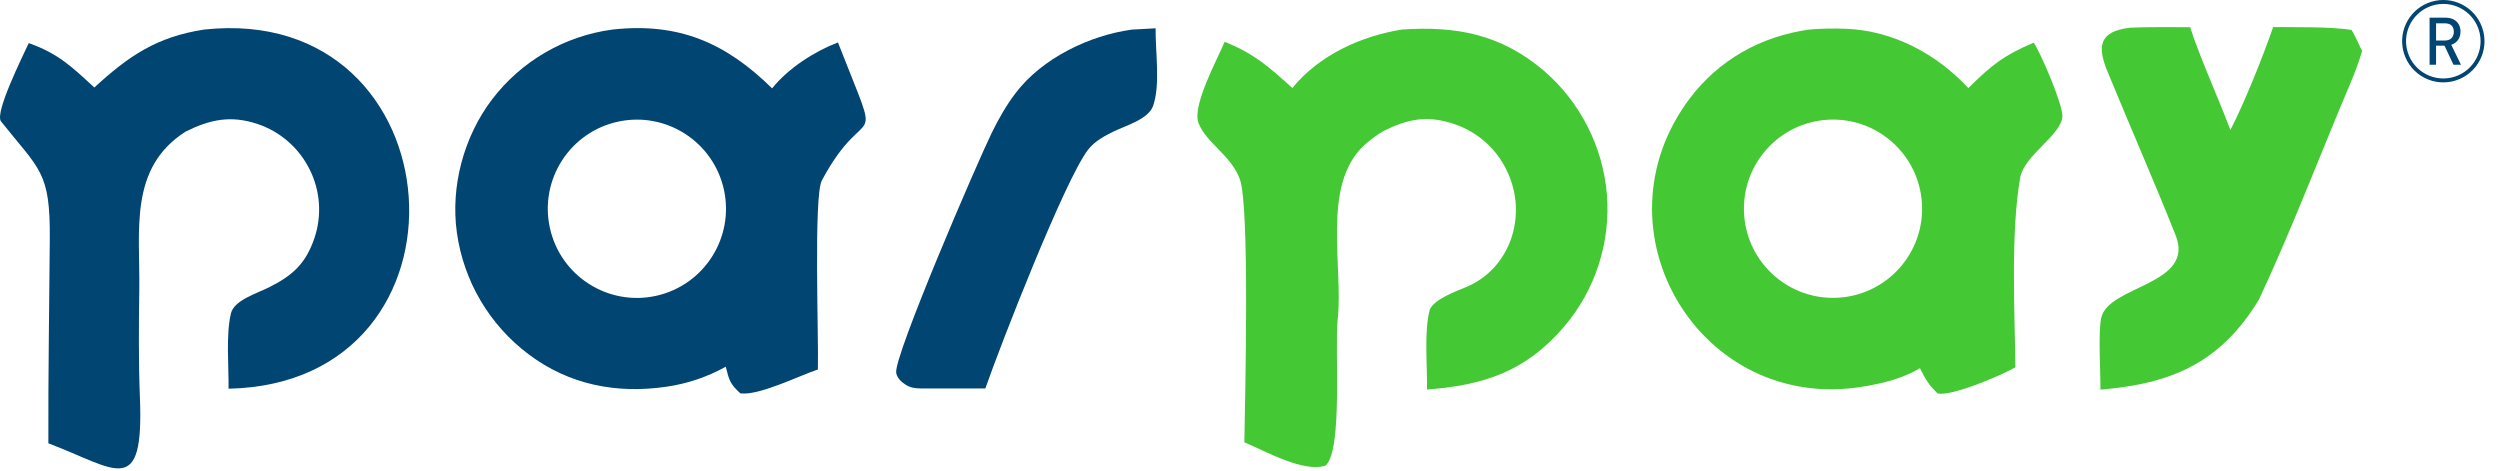
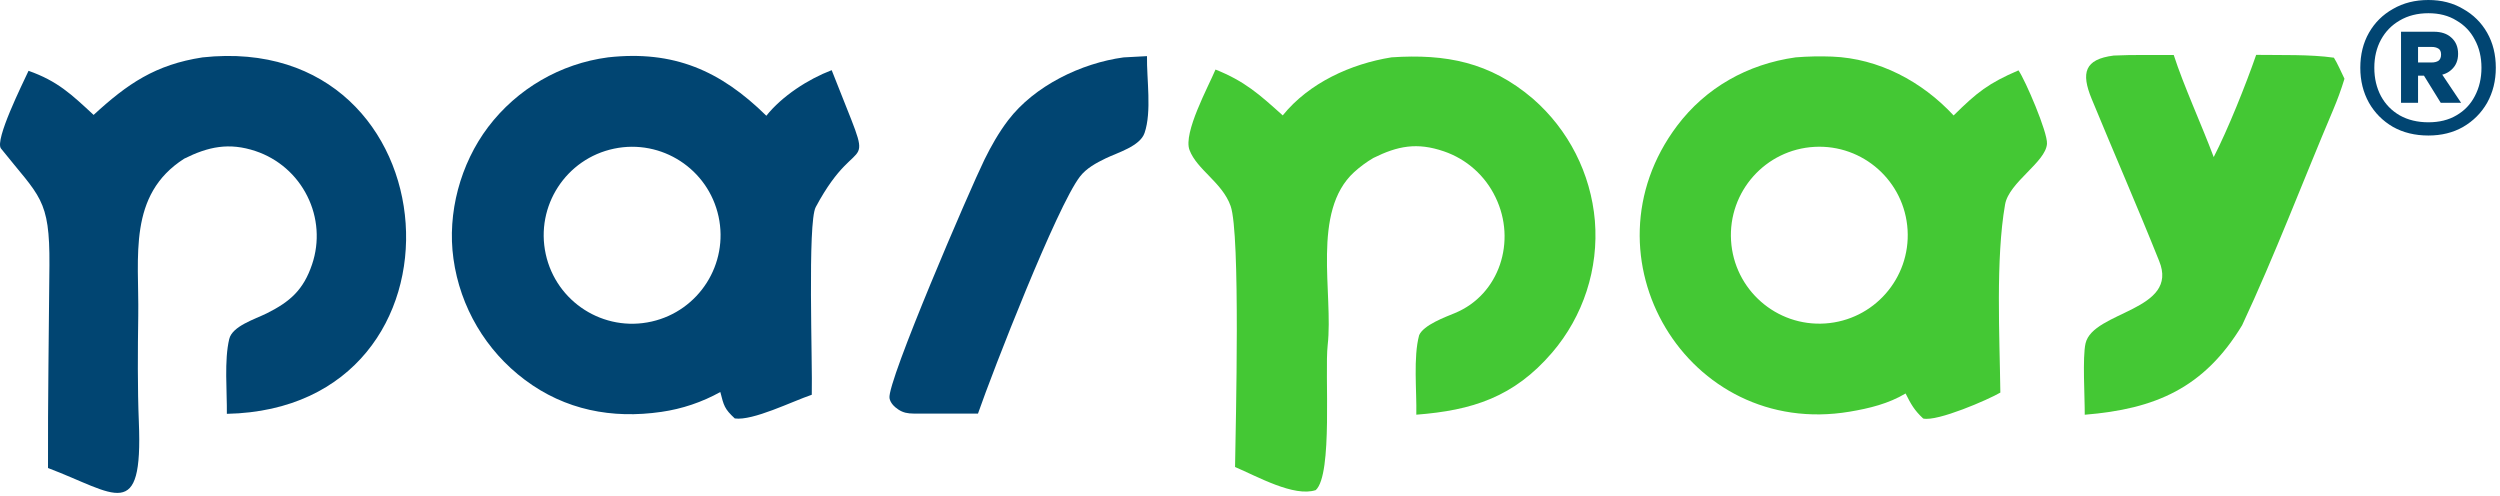
- <svg xmlns="http://www.w3.org/2000/svg" width="531" height="100" viewBox="0 0 531 100" fill="none">
-   <path d="M384.28 6.274C386.87 6.065 389.466 6.011 392.061 6.111C402.08 6.504 411.324 11.432 418.074 18.709C423.101 13.742 425.524 11.826 431.956 9.056C433.402 11.125 438.222 22.323 438.055 24.775C437.781 28.719 429.921 32.997 429.088 37.744C427.048 49.369 427.926 66.109 428.076 78.012C425.547 79.5 414.576 84.273 411.562 83.564C409.672 81.805 408.935 80.481 407.794 78.202C404.164 80.383 400.04 81.392 395.819 82.1C361.073 87.928 337.863 48.845 358.914 20.898C365.017 12.8 373.926 7.724 384.28 6.274ZM408.222 43.188C407.592 32.798 398.7 24.865 388.311 25.427C377.829 25.994 369.81 34.991 370.445 45.476C371.079 55.961 380.125 63.924 390.598 63.222C400.978 62.526 408.852 53.577 408.222 43.188Z" fill="#44C834" />
-   <path fill-rule="evenodd" clip-rule="evenodd" d="M130.122 6.275C144.163 4.727 154.168 9.098 163.998 18.771C167.354 14.555 172.952 10.93 177.981 9.016C187.903 34.477 184.294 20.109 174.562 38.327C172.793 41.639 173.904 71.584 173.72 78.477C169.472 79.917 161.15 84.08 157.247 83.548C155.023 81.492 154.892 80.799 154.149 77.891C150.239 80.067 145.963 81.508 141.534 82.142C130.964 83.682 120.926 81.742 112.32 75.286C103.971 69.041 98.468 59.712 97.038 49.38C95.669 39.597 98.518 29.051 104.457 21.189C110.679 12.989 119.92 7.619 130.122 6.275ZM153.769 40.327C151.565 30.173 141.594 23.693 131.426 25.808C121.129 27.949 114.553 38.079 116.784 48.362C119.016 58.645 129.199 65.135 139.456 62.811C149.585 60.515 155.972 50.481 153.769 40.327Z" fill="#014572" />
-   <path d="M297.782 6.271C309.4 5.494 318.833 7.279 328.002 15.089C335.664 21.743 340.436 31.121 341.304 41.235C342.137 51.491 338.841 61.655 332.148 69.467C323.966 78.995 315.049 81.82 303.091 82.744C303.201 77.702 302.417 70.439 303.699 65.727C304.646 63.544 309.303 61.848 311.383 60.984C320.9 57.035 324.592 45.572 320.045 36.223C317.833 31.591 313.85 28.046 308.995 26.387C303.201 24.405 299.095 25.239 293.896 27.806C292.424 28.673 291.045 29.69 289.78 30.839C280.603 39.24 285.37 56.761 284.123 67.862C283.449 73.873 285.269 95.515 281.568 98.883C276.911 100.421 269.024 95.94 264.301 93.938C264.45 84.465 265.468 44.043 263.353 38.083C261.56 33.033 256.15 30.344 254.55 26.092C253.175 22.428 258.586 12.54 260.119 8.883C266.393 11.383 269.522 14.213 274.505 18.696C280.131 11.733 289.093 7.66 297.782 6.271Z" fill="#44C834" />
-   <path d="M43.352 6.279C97.62 0.396 103.238 81.439 48.547 82.561C48.606 77.75 47.958 71.101 49.058 66.544C49.727 63.774 54.512 62.336 57.08 61.056C62.086 58.559 64.941 56.043 66.788 50.562C68.407 45.763 68.039 40.515 65.768 35.988C63.509 31.427 59.528 27.953 54.704 26.335C48.997 24.428 44.557 25.396 39.419 27.953C27.296 35.699 29.774 48.952 29.586 61.556C29.479 68.688 29.425 77.242 29.712 84.259C30.607 106.091 24.732 99.619 10.273 94.156C10.22 79.731 10.473 64.851 10.576 50.727C10.68 36.441 8.497 36.176 0.213 25.782C-1.201 24.008 4.85 11.887 6.107 9.154C12.333 11.355 15.26 14.168 20.034 18.592C27.275 11.928 33.258 7.824 43.352 6.279Z" fill="#014572" />
-   <path d="M482.819 5.742C488.067 5.821 494.385 5.615 499.456 6.347C500.139 7.408 501.131 9.631 501.717 10.849C501.025 13.134 500.227 15.31 499.298 17.505C492.799 32.819 486.86 48.535 479.814 63.602C471.668 77.078 461.19 81.533 446.135 82.753C446.162 79.105 445.624 70.454 446.307 67.484C447.902 60.547 466.473 60.547 462.05 49.829C457.401 38.205 452.378 26.721 447.611 15.147C445.316 9.57 446.087 6.683 452.334 5.889C456.379 5.696 461.085 5.79 465.182 5.775C467.271 12.262 471.17 20.766 473.734 27.613C476.739 21.802 480.674 11.957 482.819 5.742Z" fill="#44C834" />
-   <path d="M240.438 6.283L245.456 6.013C245.373 10.921 246.505 17.865 244.936 22.451C243.958 25.309 239.151 26.658 236.605 27.893C234.6 28.865 232.485 29.999 231.102 31.8C226.169 38.218 212.526 73.198 209.289 82.507L195.519 82.505C194.245 82.489 193.305 82.339 192.226 81.626C191.39 81.074 190.531 80.235 190.354 79.204C189.764 75.772 207.626 34.382 210.662 28.185C212.1 25.25 213.758 22.336 215.742 19.733C221.381 12.341 231.397 7.516 240.438 6.283Z" fill="#014572" />
-   <path d="M517.369 0.571C521.716 -0.274 525.938 2.427 527.025 6.668L527.121 7.084C528.039 11.562 525.175 15.941 520.703 16.898C516.173 17.866 511.723 14.954 510.798 10.416V10.415L510.722 9.99C510.052 5.605 512.966 1.428 517.369 0.571Z" stroke="#014572" stroke-width="0.833" />
-   <path d="M516.042 13.75V3.75H519.307C520.069 3.75 520.693 3.883 521.18 4.15C521.667 4.417 522.025 4.774 522.254 5.221C522.493 5.66 522.613 6.16 522.613 6.721C522.613 7.255 522.493 7.75 522.254 8.207C522.025 8.655 521.662 9.017 521.166 9.293C520.67 9.56 520.037 9.693 519.265 9.693H517.42V13.75H516.042ZM521.111 13.75L519.031 9.307H520.546L522.709 13.75H521.111ZM517.42 8.607H519.21C519.89 8.607 520.39 8.436 520.712 8.093C521.033 7.74 521.194 7.293 521.194 6.75C521.194 6.198 521.038 5.76 520.726 5.436C520.413 5.112 519.908 4.95 519.21 4.95H517.42V8.607Z" fill="#014572" />
+ <svg xmlns="http://www.w3.org/2000/svg" width="535" height="106" viewBox="0 0 535 106" fill="none">
+   <path d="M384.28 12.274C386.87 12.065 389.466 12.011 392.061 12.111C402.08 12.504 411.324 17.432 418.074 24.709C423.101 19.742 425.524 17.826 431.956 15.056C433.402 17.125 438.222 28.323 438.055 30.775C437.781 34.719 429.921 38.997 429.088 43.744C427.048 55.369 427.926 72.109 428.076 84.012C425.547 85.5 414.576 90.273 411.562 89.564C409.672 87.805 408.935 86.481 407.794 84.202C404.164 86.383 400.04 87.392 395.819 88.1C361.073 93.928 337.863 54.845 358.914 26.898C365.017 18.8 373.926 13.724 384.28 12.274ZM408.222 49.188C407.592 38.798 398.7 30.865 388.311 31.427C377.829 31.994 369.81 40.991 370.445 51.476C371.079 61.961 380.125 69.924 390.598 69.222C400.978 68.525 408.852 59.577 408.222 49.188Z" fill="#44C834" />
+   <path fill-rule="evenodd" clip-rule="evenodd" d="M130.122 12.274C144.163 10.727 154.168 15.098 163.998 24.771C167.354 20.555 172.952 16.93 177.981 15.016C187.903 40.477 184.294 26.109 174.562 44.327C172.793 47.639 173.904 77.584 173.72 84.477C169.472 85.917 161.15 90.08 157.247 89.548C155.023 87.492 154.892 86.799 154.149 83.891C150.239 86.067 145.963 87.508 141.534 88.142C130.964 89.682 120.926 87.742 112.32 81.286C103.971 75.041 98.468 65.712 97.038 55.38C95.669 45.597 98.518 35.051 104.457 27.189C110.679 18.988 119.92 13.619 130.122 12.274ZM153.769 46.327C151.565 36.173 141.594 29.693 131.426 31.808C121.129 33.949 114.553 44.079 116.784 54.362C119.016 64.645 129.199 71.135 139.456 68.811C149.585 66.515 155.972 56.481 153.769 46.327Z" fill="#014572" />
+   <path d="M297.782 12.271C309.4 11.494 318.833 13.279 328.002 21.089C335.664 27.743 340.436 37.121 341.304 47.235C342.137 57.491 338.841 67.655 332.148 75.467C323.966 84.995 315.049 87.82 303.091 88.744C303.201 83.702 302.417 76.439 303.699 71.727C304.646 69.544 309.303 67.848 311.383 66.984C320.9 63.035 324.592 51.572 320.045 42.223C317.833 37.591 313.85 34.046 308.995 32.387C303.201 30.405 299.095 31.239 293.896 33.806C292.424 34.673 291.045 35.69 289.78 36.839C280.603 45.24 285.37 62.761 284.123 73.862C283.449 79.873 285.269 101.515 281.568 104.883C276.911 106.421 269.024 101.94 264.301 99.938C264.45 90.465 265.468 50.043 263.353 44.083C261.56 39.033 256.15 36.344 254.55 32.092C253.175 28.428 258.586 18.54 260.119 14.883C266.393 17.384 269.522 20.213 274.505 24.696C280.131 17.733 289.093 13.66 297.782 12.271Z" fill="#44C834" />
+   <path d="M43.352 12.279C97.62 6.396 103.238 87.439 48.547 88.561C48.606 83.75 47.958 77.101 49.058 72.544C49.727 69.774 54.512 68.336 57.08 67.056C62.086 64.559 64.941 62.043 66.788 56.562C68.407 51.763 68.039 46.515 65.768 41.988C63.509 37.427 59.528 33.953 54.704 32.336C48.997 30.428 44.557 31.396 39.419 33.953C27.296 41.699 29.774 54.952 29.586 67.555C29.479 74.688 29.425 83.242 29.712 90.259C30.607 112.091 24.732 105.619 10.273 100.156C10.22 85.731 10.473 70.851 10.576 56.727C10.68 42.441 8.497 42.176 0.213 31.782C-1.201 30.008 4.85 17.887 6.107 15.154C12.333 17.355 15.26 20.168 20.034 24.592C27.275 17.928 33.258 13.824 43.352 12.279Z" fill="#014572" />
+   <path d="M482.819 11.742C488.067 11.821 494.385 11.615 499.456 12.347C500.139 13.408 501.131 15.631 501.717 16.849C501.025 19.134 500.227 21.31 499.298 23.505C492.799 38.819 486.86 54.535 479.814 69.602C471.668 83.078 461.19 87.533 446.135 88.753C446.162 85.105 445.624 76.454 446.307 73.484C447.902 66.547 466.473 66.547 462.05 55.829C457.401 44.205 452.378 32.721 447.611 21.147C445.316 15.57 446.087 12.683 452.334 11.889C456.379 11.696 461.085 11.79 465.182 11.775C467.271 18.262 471.17 26.766 473.734 33.613C476.739 27.802 480.674 17.957 482.819 11.742Z" fill="#44C834" />
+   <path d="M240.438 12.283L245.456 12.013C245.373 16.921 246.505 23.865 244.936 28.451C243.958 31.309 239.151 32.658 236.605 33.893C234.6 34.865 232.485 35.999 231.102 37.8C226.169 44.218 212.526 79.198 209.289 88.507L195.519 88.505C194.245 88.489 193.305 88.339 192.226 87.626C191.39 87.074 190.531 86.235 190.354 85.204C189.764 81.772 207.626 40.382 210.662 34.185C212.1 31.25 213.758 28.336 215.742 25.733C221.381 18.341 231.397 13.515 240.438 12.283Z" fill="#014572" />
+   <path d="M519.676 29C516.819 29 514.295 28.387 512.104 27.161C509.914 25.888 508.2 24.167 506.962 21.998C505.724 19.781 505.104 17.282 505.104 14.5C505.104 11.671 505.724 9.172 506.962 7.002C508.2 4.833 509.914 3.136 512.104 1.91C514.295 0.637 516.819 0 519.676 0C522.485 0 524.962 0.637 527.104 1.91C529.295 3.136 531.009 4.833 532.247 7.002C533.485 9.172 534.104 11.671 534.104 14.5C534.104 17.282 533.485 19.781 532.247 21.998C531.009 24.167 529.295 25.888 527.104 27.161C524.962 28.387 522.485 29 519.676 29ZM522.319 21.998L518.033 15.066H522.033L526.676 21.998H522.319ZM519.676 26.171C522.009 26.171 524.009 25.676 525.676 24.685C527.39 23.695 528.7 22.328 529.604 20.583C530.557 18.791 531.033 16.763 531.033 14.5C531.033 12.237 530.557 10.232 529.604 8.488C528.7 6.743 527.39 5.376 525.676 4.385C524.009 3.348 522.009 2.829 519.676 2.829C517.343 2.829 515.295 3.348 513.533 4.385C511.819 5.376 510.485 6.743 509.533 8.488C508.581 10.232 508.104 12.237 508.104 14.5C508.104 16.763 508.581 18.791 509.533 20.583C510.485 22.328 511.819 23.695 513.533 24.685C515.295 25.676 517.343 26.171 519.676 26.171ZM513.819 21.998V6.79H520.819C522.438 6.79 523.7 7.215 524.604 8.063C525.557 8.912 526.033 10.068 526.033 11.529C526.033 12.944 525.557 14.076 524.604 14.924C523.7 15.773 522.438 16.198 520.819 16.198H517.462V21.998H513.819ZM517.462 13.368H520.39C520.962 13.368 521.438 13.25 521.819 13.015C522.2 12.732 522.39 12.284 522.39 11.671C522.39 11.058 522.2 10.633 521.819 10.398C521.438 10.162 520.962 10.044 520.39 10.044H517.462V13.368Z" fill="#014572" />
</svg>
